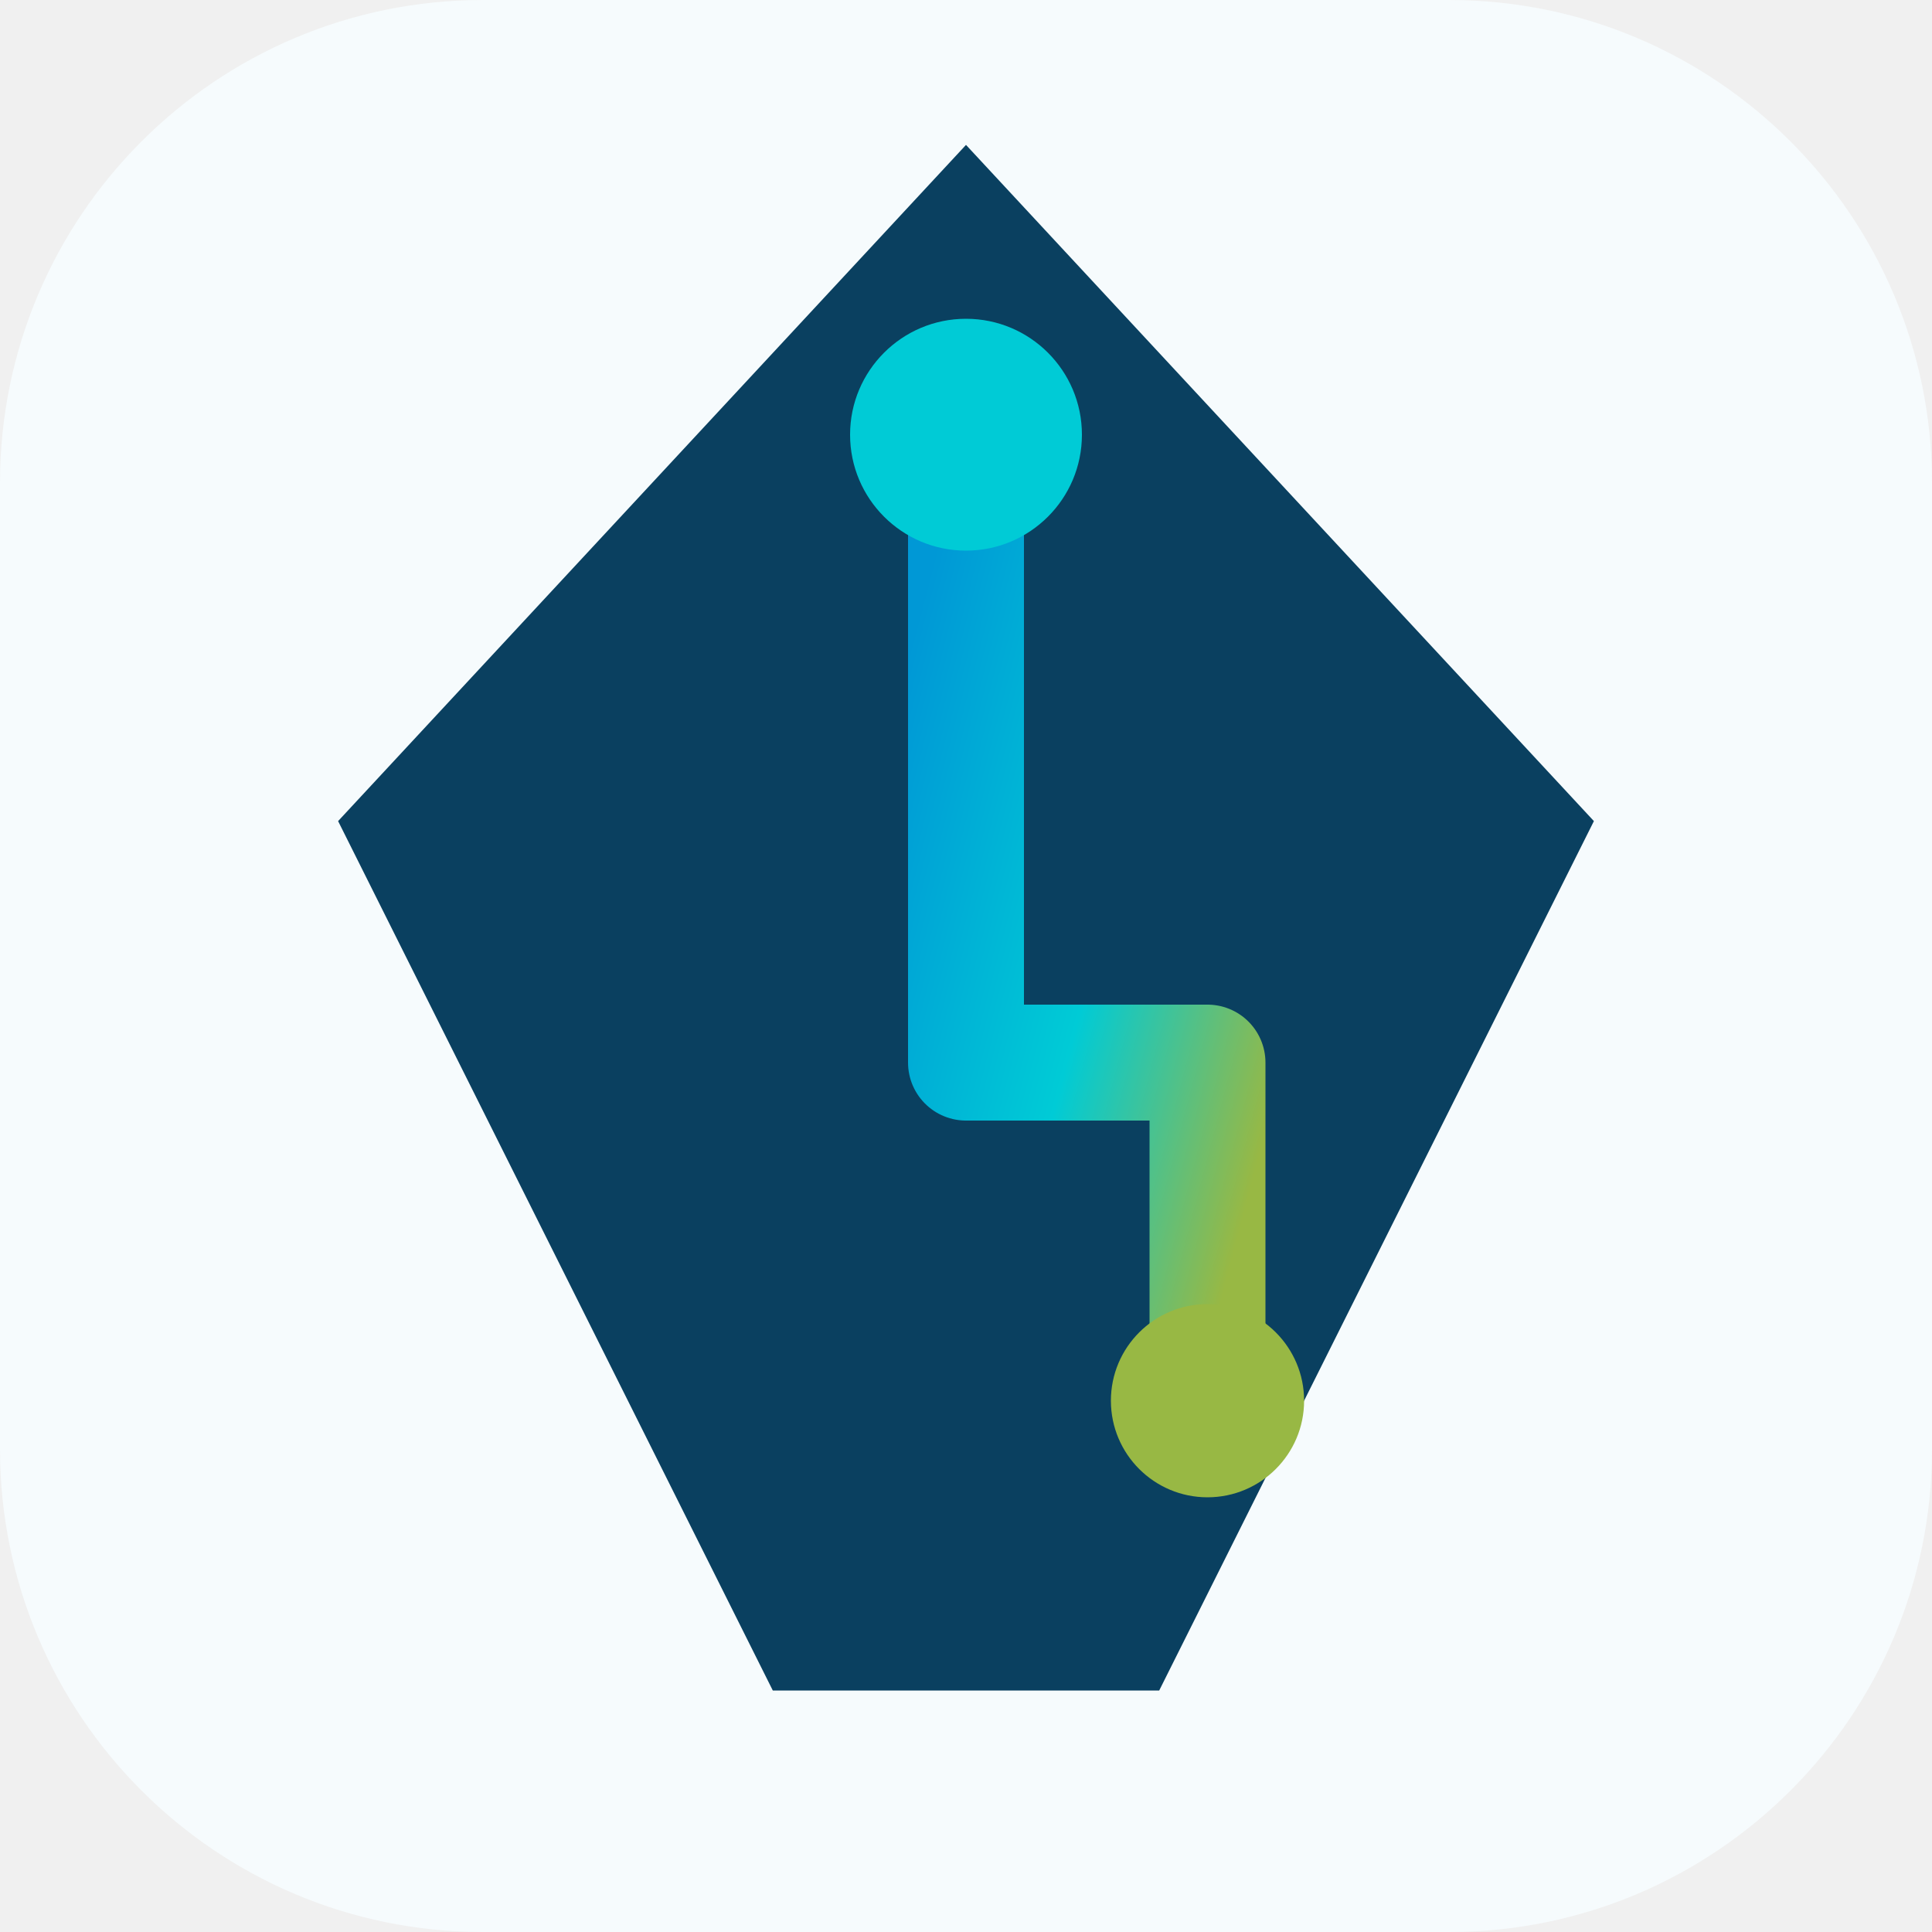
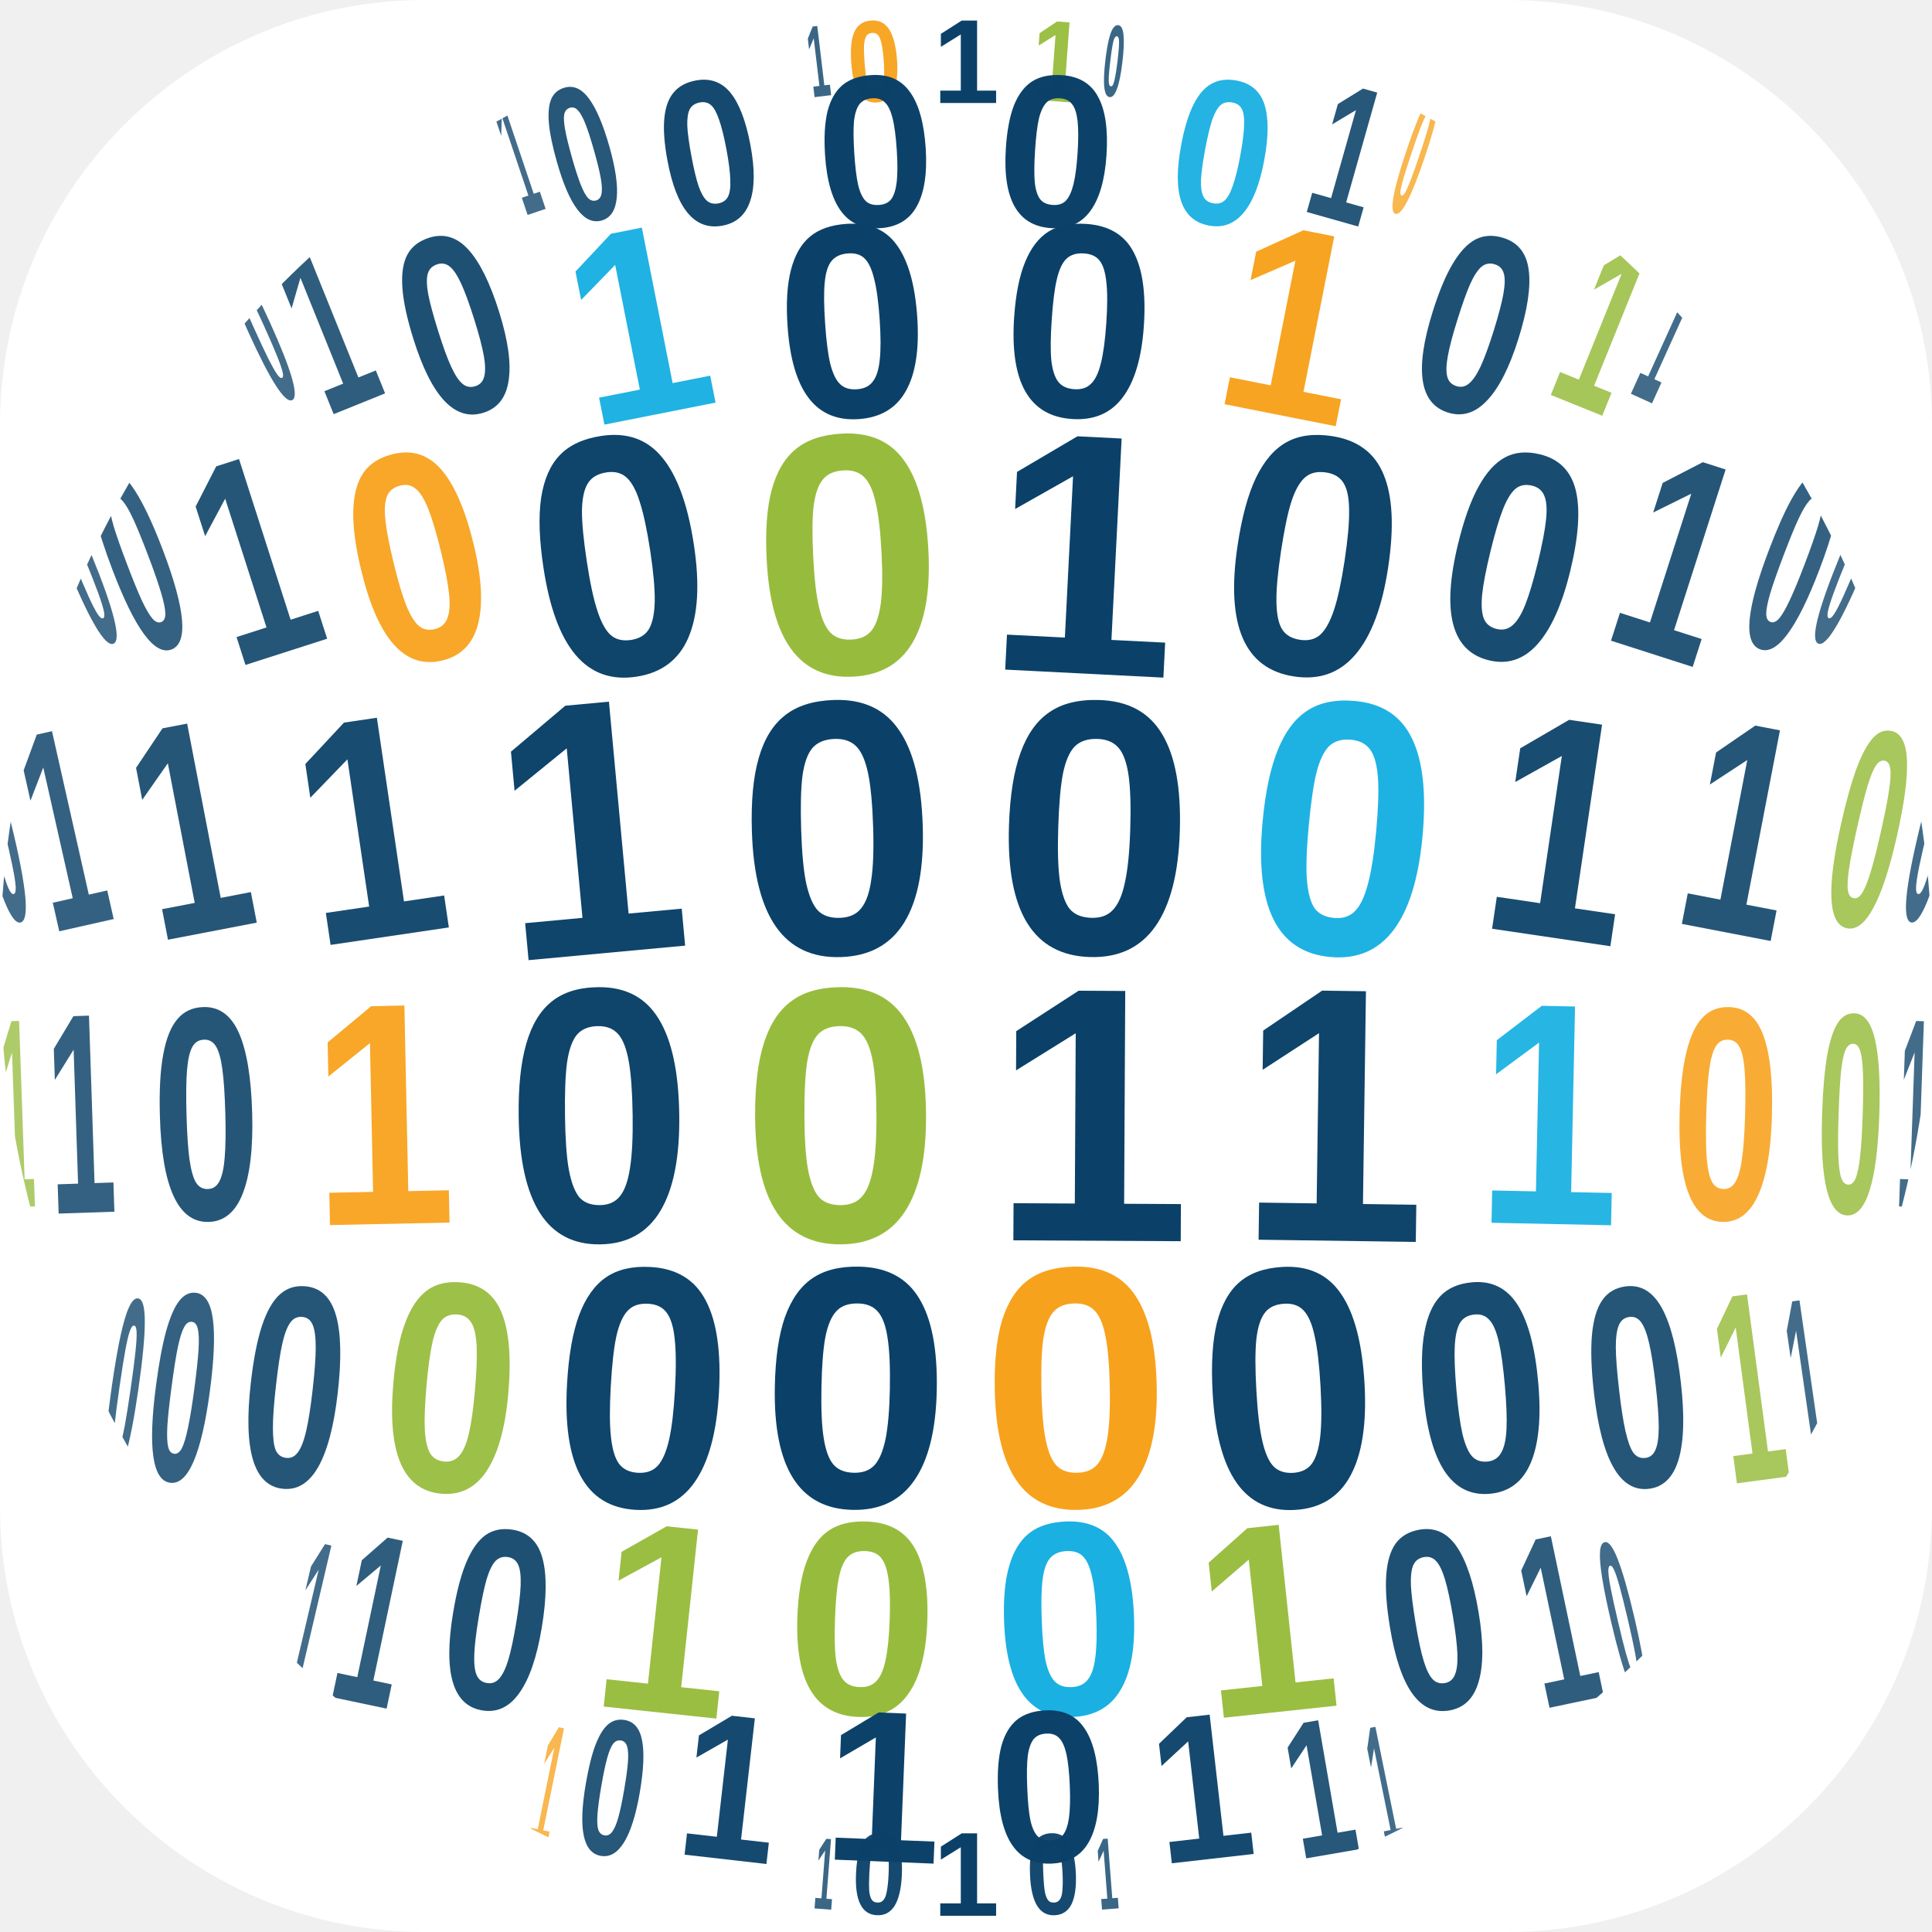
- <svg xmlns="http://www.w3.org/2000/svg" viewBox="0 0 40 40">
-   <defs>
-     <linearGradient id="g" x1="0" y1="0" x2="1" y2="1">
-       <stop offset="0" stop-color="#0098D6" />
-       <stop offset=".55" stop-color="#00CBD6" />
-       <stop offset="1" stop-color="#98B844" />
-     </linearGradient>
-   </defs>
-   <rect width="40" height="40" rx="10" fill="#F6FBFD" />
-   <path d="M20 3 L33 17 L24 35 H16 L7 17 Z" fill="#0A4060" />
-   <path d="M20 9 V22 H25 V28" stroke="url(#g)" stroke-width="2.4" fill="none" stroke-linecap="round" stroke-linejoin="round" />
-   <circle cx="20" cy="9" r="2.4" fill="#00CBD6" />
-   <circle cx="25" cy="29" r="2" fill="#98B844" />
+ <svg xmlns="http://www.w3.org/2000/svg" viewBox="0 0 100 100" width="64" height="64">
+   <rect width="100" height="100" rx="22" fill="#FFFFFF" />
+   <clipPath id="c">
+     <circle cx="50" cy="50" r="50" />
+   </clipPath>
+   <g clip-path="url(#c)">
+     <text x="0" y="0" transform="translate(42.56 4.98) rotate(-6.8) scale(0.35 1)" text-anchor="middle" font-family="Arial, Helvetica, sans-serif" font-weight="700" font-size="5.3" fill="#0B4168" fill-opacity="0.80">1</text>
+     <text x="0" y="0" transform="translate(45.40 5.24) rotate(-4.2) scale(0.83 1)" text-anchor="middle" font-family="Arial, Helvetica, sans-serif" font-weight="700" font-size="6.0" fill="#F7A21C" fill-opacity="0.95">0</text>
+     <text x="0" y="0" transform="translate(50.00 5.33) rotate(0.0) scale(1.00 1)" text-anchor="middle" font-family="Arial, Helvetica, sans-serif" font-weight="700" font-size="6.2" fill="#0B4168" fill-opacity="1.00">1</text>
+     <text x="0" y="0" transform="translate(54.60 5.24) rotate(4.2) scale(0.83 1)" text-anchor="middle" font-family="Arial, Helvetica, sans-serif" font-weight="700" font-size="6.0" fill="#97BC3D" fill-opacity="0.95">1</text>
+     <text x="0" y="0" transform="translate(57.44 4.98) rotate(6.8) scale(0.35 1)" text-anchor="middle" font-family="Arial, Helvetica, sans-serif" font-weight="700" font-size="5.3" fill="#0B4168" fill-opacity="0.80">0</text>
+     <text x="0" y="0" transform="translate(27.74 10.98) rotate(-18.6) scale(0.23 1)" text-anchor="middle" font-family="Arial, Helvetica, sans-serif" font-weight="700" font-size="9.2" fill="#0B4168" fill-opacity="0.77">1</text>
+     <text x="0" y="0" transform="translate(31.13 11.32) rotate(-15.8) scale(0.59 1)" text-anchor="middle" font-family="Arial, Helvetica, sans-serif" font-weight="700" font-size="10.1" fill="#0B4168" fill-opacity="0.88">0</text>
+     <text x="0" y="0" transform="translate(37.39 11.57) rotate(-10.6) scale(0.85 1)" text-anchor="middle" font-family="Arial, Helvetica, sans-serif" font-weight="700" font-size="10.8" fill="#0B4168" fill-opacity="0.95">0</text>
+     <text x="0" y="0" transform="translate(45.57 11.70) rotate(-3.7) scale(0.98 1)" text-anchor="middle" font-family="Arial, Helvetica, sans-serif" font-weight="700" font-size="11.2" fill="#0B4168" fill-opacity="0.99">0</text>
+     <text x="0" y="0" transform="translate(54.43 11.70) rotate(3.7) scale(0.98 1)" text-anchor="middle" font-family="Arial, Helvetica, sans-serif" font-weight="700" font-size="11.2" fill="#0B4168" fill-opacity="0.99">0</text>
+     <text x="0" y="0" transform="translate(62.61 11.57) rotate(10.6) scale(0.85 1)" text-anchor="middle" font-family="Arial, Helvetica, sans-serif" font-weight="700" font-size="10.8" fill="#1AB0E2" fill-opacity="0.95">0</text>
+     <text x="0" y="0" transform="translate(68.87 11.32) rotate(15.8) scale(0.59 1)" text-anchor="middle" font-family="Arial, Helvetica, sans-serif" font-weight="700" font-size="10.1" fill="#0B4168" fill-opacity="0.88">1</text>
+     <text x="0" y="0" transform="translate(72.26 10.98) rotate(18.6) scale(0.23 1)" text-anchor="middle" font-family="Arial, Helvetica, sans-serif" font-weight="700" font-size="9.2" fill="#F7A21C" fill-opacity="0.77">0</text>
+     <text x="0" y="0" transform="translate(15.08 20.61) rotate(-24.4) scale(0.22 1)" text-anchor="middle" font-family="Arial, Helvetica, sans-serif" font-weight="700" font-size="11.7" fill="#0B4168" fill-opacity="0.77">0</text>
+     <text x="0" y="0" transform="translate(18.50 20.94) rotate(-22.0) scale(0.49 1)" text-anchor="middle" font-family="Arial, Helvetica, sans-serif" font-weight="700" font-size="12.6" fill="#0B4168" fill-opacity="0.85">1</text>
+     <text x="0" y="0" transform="translate(25.00 21.24) rotate(-17.4) scale(0.73 1)" text-anchor="middle" font-family="Arial, Helvetica, sans-serif" font-weight="700" font-size="13.4" fill="#0B4168" fill-opacity="0.92">0</text>
+     <text x="0" y="0" transform="translate(33.95 21.45) rotate(-11.2) scale(0.90 1)" text-anchor="middle" font-family="Arial, Helvetica, sans-serif" font-weight="700" font-size="14.0" fill="#1AB0E2" fill-opacity="0.97">1</text>
+     <text x="0" y="0" transform="translate(44.47 21.55) rotate(-3.9) scale(0.99 1)" text-anchor="middle" font-family="Arial, Helvetica, sans-serif" font-weight="700" font-size="14.3" fill="#0B4168" fill-opacity="1.00">0</text>
+     <text x="0" y="0" transform="translate(55.53 21.55) rotate(3.9) scale(0.99 1)" text-anchor="middle" font-family="Arial, Helvetica, sans-serif" font-weight="700" font-size="14.3" fill="#0B4168" fill-opacity="1.00">0</text>
+     <text x="0" y="0" transform="translate(66.05 21.45) rotate(11.2) scale(0.90 1)" text-anchor="middle" font-family="Arial, Helvetica, sans-serif" font-weight="700" font-size="14.0" fill="#F7A21C" fill-opacity="0.97">1</text>
+     <text x="0" y="0" transform="translate(75.00 21.24) rotate(17.4) scale(0.73 1)" text-anchor="middle" font-family="Arial, Helvetica, sans-serif" font-weight="700" font-size="13.4" fill="#0B4168" fill-opacity="0.92">0</text>
+     <text x="0" y="0" transform="translate(81.50 20.94) rotate(22.0) scale(0.49 1)" text-anchor="middle" font-family="Arial, Helvetica, sans-serif" font-weight="700" font-size="12.6" fill="#97BC3D" fill-opacity="0.85">1</text>
+     <text x="0" y="0" transform="translate(84.92 20.61) rotate(24.4) scale(0.22 1)" text-anchor="middle" font-family="Arial, Helvetica, sans-serif" font-weight="700" font-size="11.7" fill="#0B4168" fill-opacity="0.77">1</text>
+     <text x="0" y="0" transform="translate(5.83 33.20) rotate(-22.3) scale(0.22 1)" text-anchor="middle" font-family="Arial, Helvetica, sans-serif" font-weight="700" font-size="13.2" fill="#0B4168" fill-opacity="0.77">0</text>
+     <text x="0" y="0" transform="translate(8.84 33.48) rotate(-20.8) scale(0.42 1)" text-anchor="middle" font-family="Arial, Helvetica, sans-serif" font-weight="700" font-size="14.0" fill="#0B4168" fill-opacity="0.83">0</text>
+     <text x="0" y="0" transform="translate(14.66 33.79) rotate(-17.8) scale(0.64 1)" text-anchor="middle" font-family="Arial, Helvetica, sans-serif" font-weight="700" font-size="14.9" fill="#0B4168" fill-opacity="0.89">1</text>
+     <text x="0" y="0" transform="translate(22.88 34.03) rotate(-13.7) scale(0.81 1)" text-anchor="middle" font-family="Arial, Helvetica, sans-serif" font-weight="700" font-size="15.5" fill="#F7A21C" fill-opacity="0.94">0</text>
+     <text x="0" y="0" transform="translate(32.95 34.85) rotate(-8.6) scale(0.93 1)" text-anchor="middle" font-family="Arial, Helvetica, sans-serif" font-weight="700" font-size="17.8" fill="#0B4168" fill-opacity="0.98">0</text>
+     <text x="0" y="0" transform="translate(44.19 34.85) rotate(-2.9) scale(0.99 1)" text-anchor="middle" font-family="Arial, Helvetica, sans-serif" font-weight="700" font-size="17.8" fill="#97BC3D" fill-opacity="1.00">0</text>
+     <text x="0" y="0" transform="translate(55.81 34.85) rotate(2.9) scale(0.99 1)" text-anchor="middle" font-family="Arial, Helvetica, sans-serif" font-weight="700" font-size="17.8" fill="#0B4168" fill-opacity="1.00">1</text>
+     <text x="0" y="0" transform="translate(67.05 34.85) rotate(8.6) scale(0.93 1)" text-anchor="middle" font-family="Arial, Helvetica, sans-serif" font-weight="700" font-size="17.8" fill="#0B4168" fill-opacity="0.98">0</text>
+     <text x="0" y="0" transform="translate(77.12 34.03) rotate(13.7) scale(0.81 1)" text-anchor="middle" font-family="Arial, Helvetica, sans-serif" font-weight="700" font-size="15.5" fill="#0B4168" fill-opacity="0.94">0</text>
+     <text x="0" y="0" transform="translate(85.34 33.79) rotate(17.8) scale(0.64 1)" text-anchor="middle" font-family="Arial, Helvetica, sans-serif" font-weight="700" font-size="14.9" fill="#0B4168" fill-opacity="0.89">1</text>
+     <text x="0" y="0" transform="translate(91.16 33.48) rotate(20.8) scale(0.42 1)" text-anchor="middle" font-family="Arial, Helvetica, sans-serif" font-weight="700" font-size="14.0" fill="#0B4168" fill-opacity="0.83">0</text>
+     <text x="0" y="0" transform="translate(94.17 33.20) rotate(22.3) scale(0.22 1)" text-anchor="middle" font-family="Arial, Helvetica, sans-serif" font-weight="700" font-size="13.2" fill="#0B4168" fill-opacity="0.77">0</text>
+     <text x="0" y="0" transform="translate(1.04 47.61) rotate(-13.7) scale(0.22 1)" text-anchor="middle" font-family="Arial, Helvetica, sans-serif" font-weight="700" font-size="14.0" fill="#0B4168" fill-opacity="0.77">0</text>
+     <text x="0" y="0" transform="translate(4.37 47.91) rotate(-12.7) scale(0.42 1)" text-anchor="middle" font-family="Arial, Helvetica, sans-serif" font-weight="700" font-size="14.8" fill="#0B4168" fill-opacity="0.83">1</text>
+     <text x="0" y="0" transform="translate(10.82 48.23) rotate(-10.9) scale(0.64 1)" text-anchor="middle" font-family="Arial, Helvetica, sans-serif" font-weight="700" font-size="15.7" fill="#0B4168" fill-opacity="0.89">1</text>
+     <text x="0" y="0" transform="translate(19.94 48.49) rotate(-8.4) scale(0.81 1)" text-anchor="middle" font-family="Arial, Helvetica, sans-serif" font-weight="700" font-size="16.4" fill="#0B4168" fill-opacity="0.94">1</text>
+     <text x="0" y="0" transform="translate(31.10 49.35) rotate(-5.3) scale(0.93 1)" text-anchor="middle" font-family="Arial, Helvetica, sans-serif" font-weight="700" font-size="18.8" fill="#0B4168" fill-opacity="0.98">1</text>
+     <text x="0" y="0" transform="translate(43.55 49.35) rotate(-1.8) scale(0.99 1)" text-anchor="middle" font-family="Arial, Helvetica, sans-serif" font-weight="700" font-size="18.8" fill="#0B4168" fill-opacity="1.00">0</text>
+     <text x="0" y="0" transform="translate(56.45 49.35) rotate(1.8) scale(0.99 1)" text-anchor="middle" font-family="Arial, Helvetica, sans-serif" font-weight="700" font-size="18.8" fill="#0B4168" fill-opacity="1.00">0</text>
+     <text x="0" y="0" transform="translate(68.90 49.35) rotate(5.3) scale(0.93 1)" text-anchor="middle" font-family="Arial, Helvetica, sans-serif" font-weight="700" font-size="18.8" fill="#1AB0E2" fill-opacity="0.98">0</text>
+     <text x="0" y="0" transform="translate(80.06 48.49) rotate(8.4) scale(0.81 1)" text-anchor="middle" font-family="Arial, Helvetica, sans-serif" font-weight="700" font-size="16.4" fill="#0B4168" fill-opacity="0.94">1</text>
+     <text x="0" y="0" transform="translate(89.18 48.23) rotate(10.9) scale(0.64 1)" text-anchor="middle" font-family="Arial, Helvetica, sans-serif" font-weight="700" font-size="15.7" fill="#0B4168" fill-opacity="0.89">1</text>
+     <text x="0" y="0" transform="translate(95.63 47.91) rotate(12.7) scale(0.42 1)" text-anchor="middle" font-family="Arial, Helvetica, sans-serif" font-weight="700" font-size="14.8" fill="#97BC3D" fill-opacity="0.83">0</text>
+     <text x="0" y="0" transform="translate(98.96 47.61) rotate(13.7) scale(0.22 1)" text-anchor="middle" font-family="Arial, Helvetica, sans-serif" font-weight="700" font-size="14.0" fill="#0B4168" fill-opacity="0.77">0</text>
+     <text x="0" y="0" transform="translate(1.04 62.47) rotate(-2.0) scale(0.22 1)" text-anchor="middle" font-family="Arial, Helvetica, sans-serif" font-weight="700" font-size="14.0" fill="#97BC3D" fill-opacity="0.77">1</text>
+     <text x="0" y="0" transform="translate(4.37 62.77) rotate(-1.9) scale(0.42 1)" text-anchor="middle" font-family="Arial, Helvetica, sans-serif" font-weight="700" font-size="14.8" fill="#0B4168" fill-opacity="0.83">1</text>
+     <text x="0" y="0" transform="translate(10.82 63.09) rotate(-1.6) scale(0.64 1)" text-anchor="middle" font-family="Arial, Helvetica, sans-serif" font-weight="700" font-size="15.7" fill="#0B4168" fill-opacity="0.89">0</text>
+     <text x="0" y="0" transform="translate(19.94 63.35) rotate(-1.2) scale(0.81 1)" text-anchor="middle" font-family="Arial, Helvetica, sans-serif" font-weight="700" font-size="16.4" fill="#F7A21C" fill-opacity="0.94">1</text>
+     <text x="0" y="0" transform="translate(31.10 64.22) rotate(-0.8) scale(0.93 1)" text-anchor="middle" font-family="Arial, Helvetica, sans-serif" font-weight="700" font-size="18.8" fill="#0B4168" fill-opacity="0.98">0</text>
+     <text x="0" y="0" transform="translate(43.55 64.22) rotate(-0.3) scale(0.99 1)" text-anchor="middle" font-family="Arial, Helvetica, sans-serif" font-weight="700" font-size="18.8" fill="#97BC3D" fill-opacity="1.00">0</text>
+     <text x="0" y="0" transform="translate(56.45 64.22) rotate(0.3) scale(0.99 1)" text-anchor="middle" font-family="Arial, Helvetica, sans-serif" font-weight="700" font-size="18.8" fill="#0B4168" fill-opacity="1.00">1</text>
+     <text x="0" y="0" transform="translate(68.90 64.22) rotate(0.8) scale(0.93 1)" text-anchor="middle" font-family="Arial, Helvetica, sans-serif" font-weight="700" font-size="18.8" fill="#0B4168" fill-opacity="0.98">1</text>
+     <text x="0" y="0" transform="translate(80.06 63.35) rotate(1.2) scale(0.81 1)" text-anchor="middle" font-family="Arial, Helvetica, sans-serif" font-weight="700" font-size="16.4" fill="#1AB0E2" fill-opacity="0.94">1</text>
+     <text x="0" y="0" transform="translate(89.18 63.09) rotate(1.6) scale(0.64 1)" text-anchor="middle" font-family="Arial, Helvetica, sans-serif" font-weight="700" font-size="15.7" fill="#F7A21C" fill-opacity="0.89">0</text>
+     <text x="0" y="0" transform="translate(95.63 62.77) rotate(1.9) scale(0.42 1)" text-anchor="middle" font-family="Arial, Helvetica, sans-serif" font-weight="700" font-size="14.8" fill="#97BC3D" fill-opacity="0.83">0</text>
+     <text x="0" y="0" transform="translate(98.96 62.47) rotate(2.0) scale(0.22 1)" text-anchor="middle" font-family="Arial, Helvetica, sans-serif" font-weight="700" font-size="14.0" fill="#0B4168" fill-opacity="0.77">1</text>
+     <text x="0" y="0" transform="translate(5.83 76.33) rotate(8.2) scale(0.22 1)" text-anchor="middle" font-family="Arial, Helvetica, sans-serif" font-weight="700" font-size="13.2" fill="#0B4168" fill-opacity="0.77">0</text>
+     <text x="0" y="0" transform="translate(8.84 76.61) rotate(7.6) scale(0.42 1)" text-anchor="middle" font-family="Arial, Helvetica, sans-serif" font-weight="700" font-size="14.0" fill="#0B4168" fill-opacity="0.83">0</text>
+     <text x="0" y="0" transform="translate(14.66 76.92) rotate(6.5) scale(0.64 1)" text-anchor="middle" font-family="Arial, Helvetica, sans-serif" font-weight="700" font-size="14.9" fill="#0B4168" fill-opacity="0.89">0</text>
+     <text x="0" y="0" transform="translate(22.88 77.16) rotate(5.0) scale(0.81 1)" text-anchor="middle" font-family="Arial, Helvetica, sans-serif" font-weight="700" font-size="15.5" fill="#97BC3D" fill-opacity="0.94">0</text>
+     <text x="0" y="0" transform="translate(32.95 77.98) rotate(3.2) scale(0.93 1)" text-anchor="middle" font-family="Arial, Helvetica, sans-serif" font-weight="700" font-size="17.8" fill="#0B4168" fill-opacity="0.98">0</text>
+     <text x="0" y="0" transform="translate(44.19 77.98) rotate(1.1) scale(0.99 1)" text-anchor="middle" font-family="Arial, Helvetica, sans-serif" font-weight="700" font-size="17.8" fill="#0B4168" fill-opacity="1.00">0</text>
+     <text x="0" y="0" transform="translate(55.81 77.98) rotate(-1.1) scale(0.99 1)" text-anchor="middle" font-family="Arial, Helvetica, sans-serif" font-weight="700" font-size="17.8" fill="#F7A21C" fill-opacity="1.00">0</text>
+     <text x="0" y="0" transform="translate(67.05 77.98) rotate(-3.2) scale(0.93 1)" text-anchor="middle" font-family="Arial, Helvetica, sans-serif" font-weight="700" font-size="17.8" fill="#0B4168" fill-opacity="0.98">0</text>
+     <text x="0" y="0" transform="translate(77.12 77.16) rotate(-5.0) scale(0.81 1)" text-anchor="middle" font-family="Arial, Helvetica, sans-serif" font-weight="700" font-size="15.5" fill="#0B4168" fill-opacity="0.94">0</text>
+     <text x="0" y="0" transform="translate(85.34 76.92) rotate(-6.5) scale(0.64 1)" text-anchor="middle" font-family="Arial, Helvetica, sans-serif" font-weight="700" font-size="14.9" fill="#0B4168" fill-opacity="0.89">0</text>
+     <text x="0" y="0" transform="translate(91.16 76.61) rotate(-7.6) scale(0.42 1)" text-anchor="middle" font-family="Arial, Helvetica, sans-serif" font-weight="700" font-size="14.0" fill="#97BC3D" fill-opacity="0.83">1</text>
+     <text x="0" y="0" transform="translate(94.17 76.33) rotate(-8.2) scale(0.22 1)" text-anchor="middle" font-family="Arial, Helvetica, sans-serif" font-weight="700" font-size="13.2" fill="#0B4168" fill-opacity="0.77">1</text>
+     <text x="0" y="0" transform="translate(15.08 87.78) rotate(13.2) scale(0.22 1)" text-anchor="middle" font-family="Arial, Helvetica, sans-serif" font-weight="700" font-size="11.7" fill="#0B4168" fill-opacity="0.77">1</text>
+     <text x="0" y="0" transform="translate(18.50 88.12) rotate(11.9) scale(0.49 1)" text-anchor="middle" font-family="Arial, Helvetica, sans-serif" font-weight="700" font-size="12.6" fill="#0B4168" fill-opacity="0.85">1</text>
+     <text x="0" y="0" transform="translate(25.00 88.41) rotate(9.4) scale(0.73 1)" text-anchor="middle" font-family="Arial, Helvetica, sans-serif" font-weight="700" font-size="13.4" fill="#0B4168" fill-opacity="0.92">0</text>
+     <text x="0" y="0" transform="translate(33.95 88.62) rotate(6.1) scale(0.90 1)" text-anchor="middle" font-family="Arial, Helvetica, sans-serif" font-weight="700" font-size="14.0" fill="#97BC3D" fill-opacity="0.97">1</text>
+     <text x="0" y="0" transform="translate(44.47 88.73) rotate(2.1) scale(0.99 1)" text-anchor="middle" font-family="Arial, Helvetica, sans-serif" font-weight="700" font-size="14.3" fill="#97BC3D" fill-opacity="1.00">0</text>
+     <text x="0" y="0" transform="translate(55.53 88.73) rotate(-2.1) scale(0.99 1)" text-anchor="middle" font-family="Arial, Helvetica, sans-serif" font-weight="700" font-size="14.3" fill="#1AB0E2" fill-opacity="1.00">0</text>
+     <text x="0" y="0" transform="translate(66.05 88.62) rotate(-6.1) scale(0.90 1)" text-anchor="middle" font-family="Arial, Helvetica, sans-serif" font-weight="700" font-size="14.0" fill="#97BC3D" fill-opacity="0.97">1</text>
+     <text x="0" y="0" transform="translate(75.00 88.41) rotate(-9.4) scale(0.73 1)" text-anchor="middle" font-family="Arial, Helvetica, sans-serif" font-weight="700" font-size="13.4" fill="#0B4168" fill-opacity="0.92">0</text>
+     <text x="0" y="0" transform="translate(81.50 88.12) rotate(-11.9) scale(0.49 1)" text-anchor="middle" font-family="Arial, Helvetica, sans-serif" font-weight="700" font-size="12.6" fill="#0B4168" fill-opacity="0.85">1</text>
+     <text x="0" y="0" transform="translate(84.92 87.78) rotate(-13.2) scale(0.22 1)" text-anchor="middle" font-family="Arial, Helvetica, sans-serif" font-weight="700" font-size="11.7" fill="#0B4168" fill-opacity="0.77">0</text>
+     <text x="0" y="0" transform="translate(27.74 95.62) rotate(11.5) scale(0.23 1)" text-anchor="middle" font-family="Arial, Helvetica, sans-serif" font-weight="700" font-size="9.2" fill="#F7A21C" fill-opacity="0.77">1</text>
+     <text x="0" y="0" transform="translate(31.13 95.97) rotate(9.8) scale(0.59 1)" text-anchor="middle" font-family="Arial, Helvetica, sans-serif" font-weight="700" font-size="10.1" fill="#0B4168" fill-opacity="0.88">0</text>
+     <text x="0" y="0" transform="translate(37.39 96.22) rotate(6.5) scale(0.85 1)" text-anchor="middle" font-family="Arial, Helvetica, sans-serif" font-weight="700" font-size="10.8" fill="#0B4168" fill-opacity="0.95">1</text>
+     <text x="0" y="0" transform="translate(45.57 96.35) rotate(2.3) scale(0.98 1)" text-anchor="middle" font-family="Arial, Helvetica, sans-serif" font-weight="700" font-size="11.2" fill="#0B4168" fill-opacity="0.99">1</text>
+     <text x="0" y="0" transform="translate(54.43 96.35) rotate(-2.3) scale(0.98 1)" text-anchor="middle" font-family="Arial, Helvetica, sans-serif" font-weight="700" font-size="11.2" fill="#0B4168" fill-opacity="0.99">0</text>
+     <text x="0" y="0" transform="translate(62.61 96.22) rotate(-6.5) scale(0.85 1)" text-anchor="middle" font-family="Arial, Helvetica, sans-serif" font-weight="700" font-size="10.8" fill="#0B4168" fill-opacity="0.95">1</text>
+     <text x="0" y="0" transform="translate(68.87 95.97) rotate(-9.8) scale(0.59 1)" text-anchor="middle" font-family="Arial, Helvetica, sans-serif" font-weight="700" font-size="10.1" fill="#0B4168" fill-opacity="0.88">1</text>
+     <text x="0" y="0" transform="translate(72.26 95.62) rotate(-11.5) scale(0.23 1)" text-anchor="middle" font-family="Arial, Helvetica, sans-serif" font-weight="700" font-size="9.2" fill="#0B4168" fill-opacity="0.77">1</text>
+     <text x="0" y="0" transform="translate(42.56 98.81) rotate(4.4) scale(0.35 1)" text-anchor="middle" font-family="Arial, Helvetica, sans-serif" font-weight="700" font-size="5.3" fill="#0B4168" fill-opacity="0.80">1</text>
+     <text x="0" y="0" transform="translate(45.40 99.07) rotate(2.7) scale(0.83 1)" text-anchor="middle" font-family="Arial, Helvetica, sans-serif" font-weight="700" font-size="6.0" fill="#0B4168" fill-opacity="0.95">0</text>
+     <text x="0" y="0" transform="translate(50.00 99.16) rotate(0.0) scale(1.00 1)" text-anchor="middle" font-family="Arial, Helvetica, sans-serif" font-weight="700" font-size="6.2" fill="#0B4168" fill-opacity="1.00">1</text>
+     <text x="0" y="0" transform="translate(54.60 99.07) rotate(-2.7) scale(0.83 1)" text-anchor="middle" font-family="Arial, Helvetica, sans-serif" font-weight="700" font-size="6.0" fill="#0B4168" fill-opacity="0.95">0</text>
+     <text x="0" y="0" transform="translate(57.44 98.81) rotate(-4.4) scale(0.35 1)" text-anchor="middle" font-family="Arial, Helvetica, sans-serif" font-weight="700" font-size="5.3" fill="#0B4168" fill-opacity="0.80">1</text>
+   </g>
</svg>
